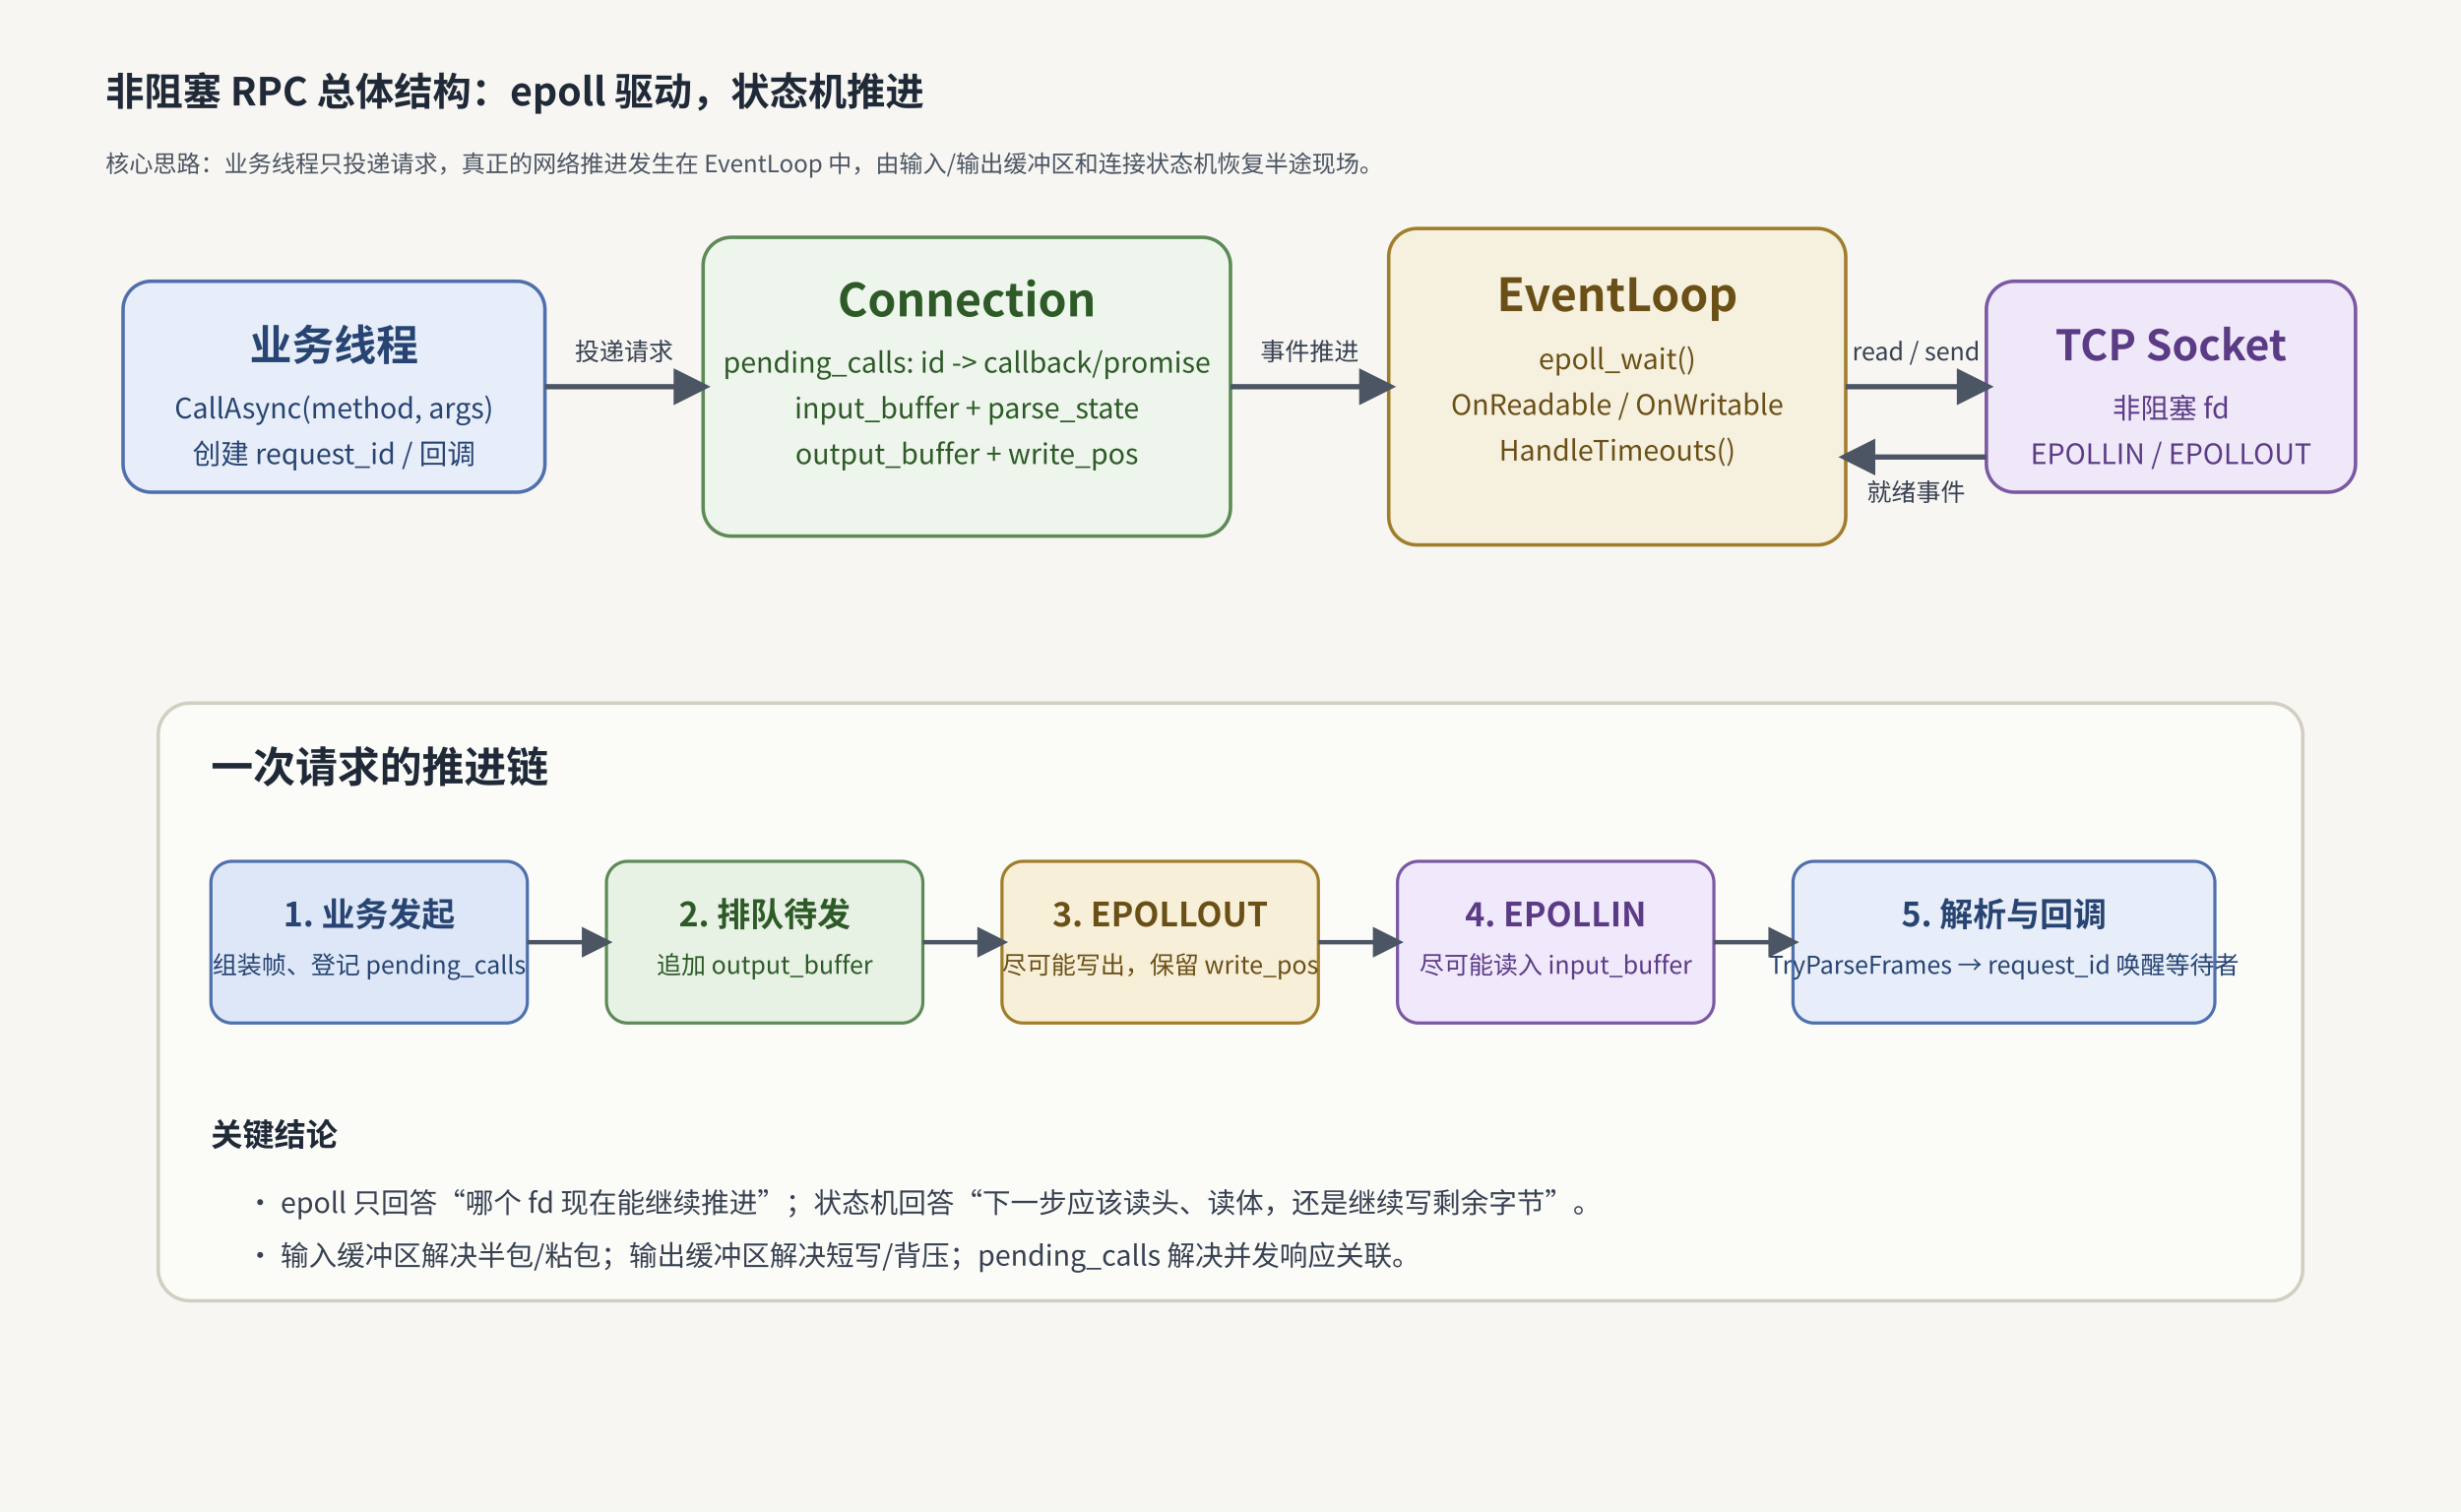
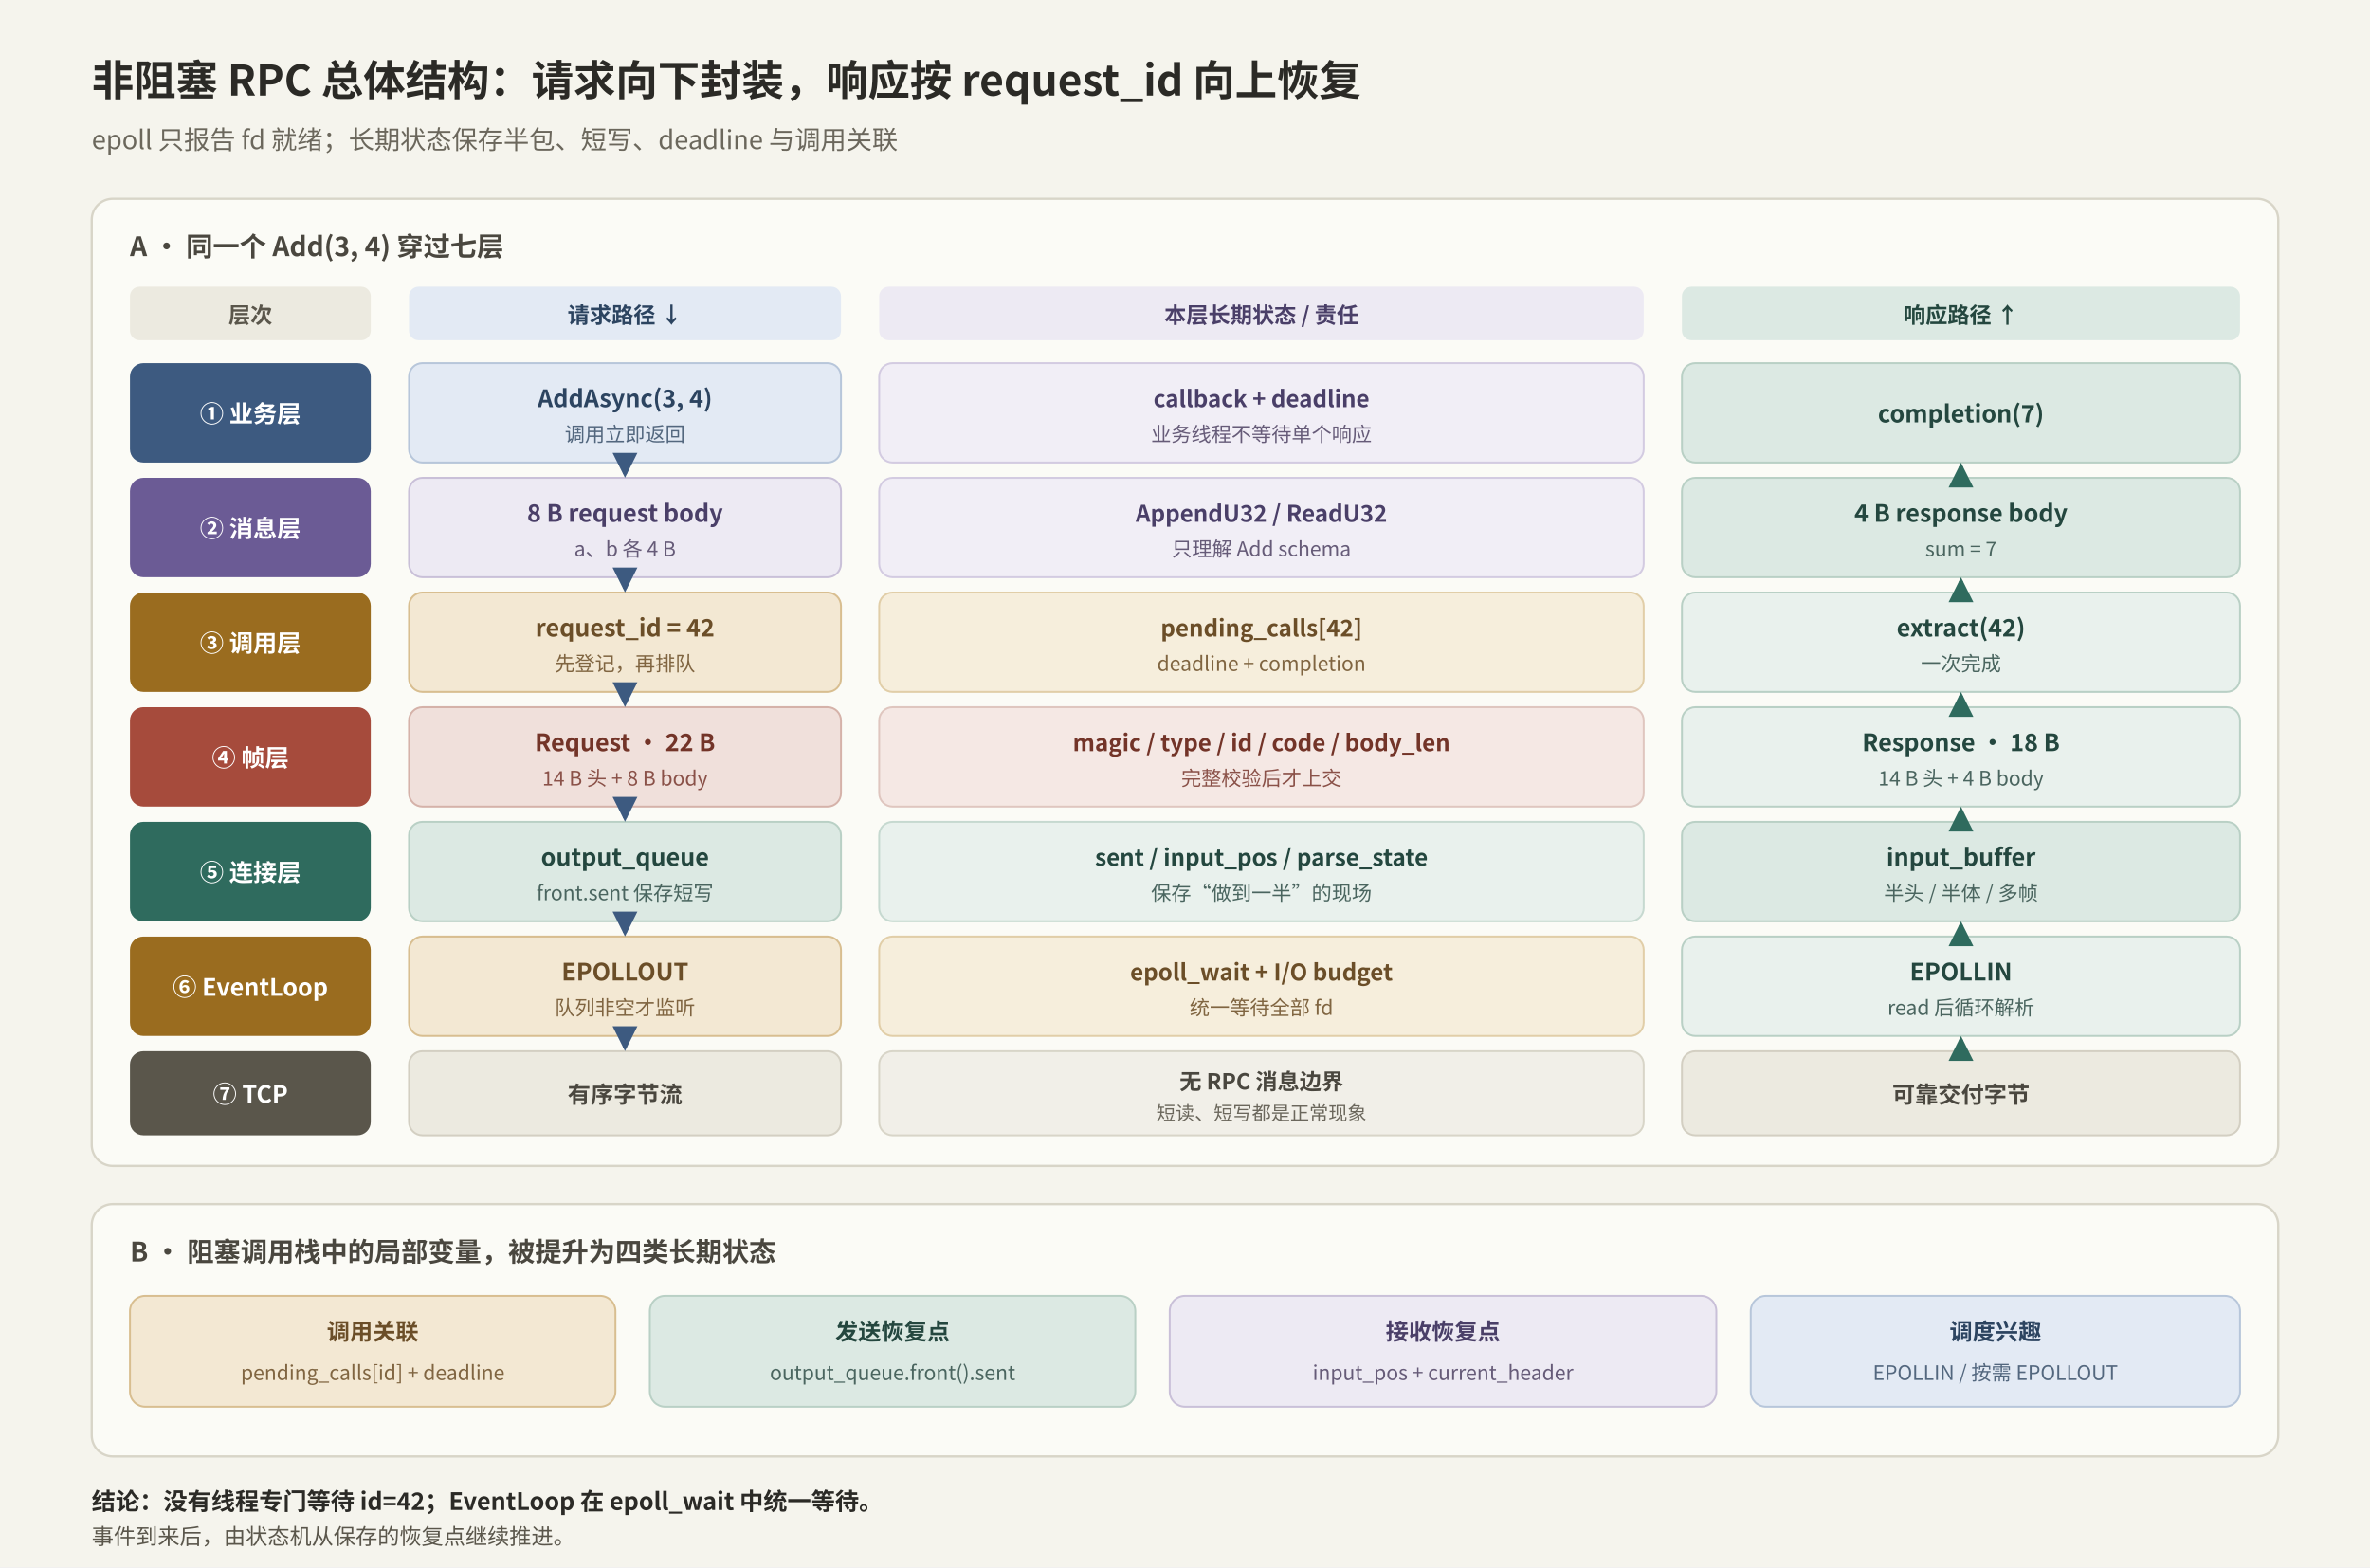
- <svg xmlns="http://www.w3.org/2000/svg" viewBox="0 0 1400 860" font-family="'PingFang SC','Hiragino Sans GB','Microsoft YaHei','Noto Sans CJK SC',sans-serif">
+ <svg xmlns="http://www.w3.org/2000/svg" viewBox="0 0 1240 820" font-family="'PingFang SC','Hiragino Sans GB','Microsoft YaHei','Noto Sans CJK SC',sans-serif">
  <defs>
-     <marker id="arrow" viewBox="0 0 10 10" refX="8" refY="5" markerWidth="7" markerHeight="7" orient="auto-start-reverse">
-       <path d="M0,0 L10,5 L0,10 z" fill="#4b5563" />
+     <marker id="arrow-blue" viewBox="0 0 10 10" refX="8.5" refY="5" markerWidth="6.5" markerHeight="6.5" orient="auto">
+       <path d="M0 0 L10 5 L0 10 Z" fill="#3D5A80" />
+     </marker>
+     <marker id="arrow-green" viewBox="0 0 10 10" refX="8.5" refY="5" markerWidth="6.5" markerHeight="6.5" orient="auto">
+       <path d="M0 0 L10 5 L0 10 Z" fill="#2F6B5E" />
+     </marker>
+     <marker id="arrow-muted" viewBox="0 0 10 10" refX="8.5" refY="5" markerWidth="6" markerHeight="6" orient="auto">
+       <path d="M0 0 L10 5 L0 10 Z" fill="#777164" />
    </marker>
  </defs>
-   <rect width="1400" height="860" fill="#f7f6f2" />
-   <text x="60" y="60" font-size="22" font-weight="700" fill="#1f2937">非阻塞 RPC 总体结构：epoll 驱动，状态机推进</text>
-   <text x="60" y="98" font-size="13.5" fill="#4b5563">核心思路：业务线程只投递请求，真正的网络推进发生在 EventLoop 中，由输入/输出缓冲区和连接状态机恢复半途现场。</text>
-   <rect x="70" y="160" width="240" height="120" rx="16" fill="#e8eef9" stroke="#4f6fad" stroke-width="2" />
-   <text x="190" y="205" text-anchor="middle" font-size="24" font-weight="700" fill="#274472">业务线程</text>
-   <text x="190" y="238" text-anchor="middle" font-size="16" fill="#274472">CallAsync(method, args)</text>
-   <text x="190" y="264" text-anchor="middle" font-size="16" fill="#274472">创建 request_id / 回调</text>
-   <rect x="400" y="135" width="300" height="170" rx="16" fill="#eef5ec" stroke="#5d8a56" stroke-width="2" />
-   <text x="550" y="180" text-anchor="middle" font-size="26" font-weight="700" fill="#2d5a27">Connection</text>
-   <text x="550" y="212" text-anchor="middle" font-size="16" fill="#2d5a27">pending_calls: id -&gt; callback/promise</text>
-   <text x="550" y="238" text-anchor="middle" font-size="16" fill="#2d5a27">input_buffer + parse_state</text>
-   <text x="550" y="264" text-anchor="middle" font-size="16" fill="#2d5a27">output_buffer + write_pos</text>
-   <rect x="790" y="130" width="260" height="180" rx="16" fill="#f6f0df" stroke="#a07d2b" stroke-width="2" />
-   <text x="920" y="177" text-anchor="middle" font-size="26" font-weight="700" fill="#6a5017">EventLoop</text>
-   <text x="920" y="210" text-anchor="middle" font-size="16" fill="#6a5017">epoll_wait()</text>
-   <text x="920" y="236" text-anchor="middle" font-size="16" fill="#6a5017">OnReadable / OnWritable</text>
-   <text x="920" y="262" text-anchor="middle" font-size="16" fill="#6a5017">HandleTimeouts()</text>
-   <rect x="1130" y="160" width="210" height="120" rx="16" fill="#efe8f9" stroke="#7a58a3" stroke-width="2" />
-   <text x="1235" y="205" text-anchor="middle" font-size="24" font-weight="700" fill="#5c3b86">TCP Socket</text>
-   <text x="1235" y="238" text-anchor="middle" font-size="16" fill="#5c3b86">非阻塞 fd</text>
-   <text x="1235" y="264" text-anchor="middle" font-size="16" fill="#5c3b86">EPOLLIN / EPOLLOUT</text>
-   <line x1="310" y1="220" x2="400" y2="220" stroke="#4b5563" stroke-width="3" marker-end="url(#arrow)" />
-   <text x="355" y="205" text-anchor="middle" font-size="14" fill="#374151">投递请求</text>
-   <line x1="700" y1="220" x2="790" y2="220" stroke="#4b5563" stroke-width="3" marker-end="url(#arrow)" />
-   <text x="745" y="205" text-anchor="middle" font-size="14" fill="#374151">事件推进</text>
-   <line x1="1050" y1="220" x2="1130" y2="220" stroke="#4b5563" stroke-width="3" marker-end="url(#arrow)" />
-   <text x="1090" y="205" text-anchor="middle" font-size="14" fill="#374151">read / send</text>
-   <line x1="1130" y1="260" x2="1050" y2="260" stroke="#4b5563" stroke-width="3" marker-end="url(#arrow)" />
-   <text x="1090" y="285" text-anchor="middle" font-size="14" fill="#374151">就绪事件</text>
-   <rect x="90" y="400" width="1220" height="340" rx="18" fill="#fbfbf8" stroke="#d2cec1" stroke-width="2" />
-   <text x="120" y="445" font-size="24" font-weight="700" fill="#1f2937">一次请求的推进链</text>
-   <rect x="120" y="490" width="180" height="92" rx="12" fill="#dde7f7" stroke="#4f6fad" stroke-width="1.8" />
-   <text x="210" y="527" text-anchor="middle" font-size="19" font-weight="700" fill="#274472">1. 业务发起</text>
-   <text x="210" y="554" text-anchor="middle" font-size="14" fill="#274472">组装帧、登记 pending_calls</text>
-   <rect x="345" y="490" width="180" height="92" rx="12" fill="#e7f1e4" stroke="#5d8a56" stroke-width="1.8" />
-   <text x="435" y="527" text-anchor="middle" font-size="19" font-weight="700" fill="#2d5a27">2. 排队待发</text>
-   <text x="435" y="554" text-anchor="middle" font-size="14" fill="#2d5a27">追加 output_buffer</text>
-   <rect x="570" y="490" width="180" height="92" rx="12" fill="#f8efd8" stroke="#a07d2b" stroke-width="1.8" />
-   <text x="660" y="527" text-anchor="middle" font-size="19" font-weight="700" fill="#6a5017">3. EPOLLOUT</text>
-   <text x="660" y="554" text-anchor="middle" font-size="14" fill="#6a5017">尽可能写出，保留 write_pos</text>
-   <rect x="795" y="490" width="180" height="92" rx="12" fill="#f0e8fb" stroke="#7a58a3" stroke-width="1.8" />
-   <text x="885" y="527" text-anchor="middle" font-size="19" font-weight="700" fill="#5c3b86">4. EPOLLIN</text>
-   <text x="885" y="554" text-anchor="middle" font-size="14" fill="#5c3b86">尽可能读入 input_buffer</text>
-   <rect x="1020" y="490" width="240" height="92" rx="12" fill="#e8eef9" stroke="#4f6fad" stroke-width="1.8" />
-   <text x="1140" y="527" text-anchor="middle" font-size="19" font-weight="700" fill="#274472">5. 解析与回调</text>
-   <text x="1140" y="554" text-anchor="middle" font-size="14" fill="#274472">TryParseFrames → request_id 唤醒等待者</text>
-   <line x1="300" y1="536" x2="345" y2="536" stroke="#4b5563" stroke-width="2.5" marker-end="url(#arrow)" />
-   <line x1="525" y1="536" x2="570" y2="536" stroke="#4b5563" stroke-width="2.5" marker-end="url(#arrow)" />
-   <line x1="750" y1="536" x2="795" y2="536" stroke="#4b5563" stroke-width="2.5" marker-end="url(#arrow)" />
-   <line x1="975" y1="536" x2="1020" y2="536" stroke="#4b5563" stroke-width="2.5" marker-end="url(#arrow)" />
-   <text x="120" y="652" font-size="18" font-weight="700" fill="#1f2937">关键结论</text>
-   <text x="140" y="690" font-size="16" fill="#374151">• epoll 只回答“哪个 fd 现在能继续推进”；状态机回答“下一步应该读头、读体，还是继续写剩余字节”。</text>
-   <text x="140" y="720" font-size="16" fill="#374151">• 输入缓冲区解决半包/粘包；输出缓冲区解决短写/背压；pending_calls 解决并发响应关联。</text>
+   <rect width="1240" height="820" fill="#F5F4ED" />
+   <text x="48" y="50" font-size="22" font-weight="700" fill="#2B2A26">
+     非阻塞 RPC 总体结构：请求向下封装，响应按 request_id 向上恢复
+   </text>
+   <text x="48" y="78" font-size="13.5" fill="#6B675C">
+     epoll 只报告 fd 就绪；长期状态保存半包、短写、deadline 与调用关联
+   </text>
+   <rect x="48" y="104" width="1144" height="506" rx="11" fill="#FBFBF6" stroke="#D8D5C8" stroke-width="1.2" />
+   <text x="68" y="134" font-size="14" font-weight="700" fill="#4A473F">
+     A · 同一个 Add(3, 4) 穿过七层
+   </text>
+   <rect x="68" y="150" width="126" height="28" rx="5" fill="#ECEAE0" />
+   <text x="131" y="169" text-anchor="middle" font-size="11.5" font-weight="700" fill="#5A564B">层次</text>
+   <rect x="214" y="150" width="226" height="28" rx="5" fill="#E3EAF4" />
+   <text x="327" y="169" text-anchor="middle" font-size="11.5" font-weight="700" fill="#2C4460">请求路径 ↓</text>
+   <rect x="460" y="150" width="400" height="28" rx="5" fill="#EDEAF3" />
+   <text x="660" y="169" text-anchor="middle" font-size="11.5" font-weight="700" fill="#4A3F68">本层长期状态 / 责任</text>
+   <rect x="880" y="150" width="292" height="28" rx="5" fill="#DCE9E3" />
+   <text x="1026" y="169" text-anchor="middle" font-size="11.5" font-weight="700" fill="#24473F">响应路径 ↑</text>
+   <rect x="68" y="190" width="126" height="52" rx="7" fill="#3D5A80" />
+   <text x="131" y="221" text-anchor="middle" font-size="12.5" font-weight="700" fill="#FFFFFF">① 业务层</text>
+   <rect x="214" y="190" width="226" height="52" rx="7" fill="#E3EAF4" stroke="#B7C6DA" />
+   <text x="327" y="213" text-anchor="middle" font-size="12.5" font-weight="700" fill="#2C4460">AddAsync(3, 4)</text>
+   <text x="327" y="231" text-anchor="middle" font-size="10.5" fill="#53677E">调用立即返回</text>
+   <rect x="460" y="190" width="400" height="52" rx="7" fill="#F1EEF6" stroke="#D3CBE1" />
+   <text x="660" y="213" text-anchor="middle" font-size="12" font-weight="700" fill="#4A3F68">callback + deadline</text>
+   <text x="660" y="231" text-anchor="middle" font-size="10.5" fill="#665B78">业务线程不等待单个响应</text>
+   <rect x="880" y="190" width="292" height="52" rx="7" fill="#DCE9E3" stroke="#B9D0C5" />
+   <text x="1026" y="221" text-anchor="middle" font-size="12.5" font-weight="700" fill="#24473F">completion(7)</text>
+   <rect x="68" y="250" width="126" height="52" rx="7" fill="#6B5B95" />
+   <text x="131" y="281" text-anchor="middle" font-size="12.5" font-weight="700" fill="#FFFFFF">② 消息层</text>
+   <rect x="214" y="250" width="226" height="52" rx="7" fill="#EDEAF3" stroke="#C9C0D8" />
+   <text x="327" y="273" text-anchor="middle" font-size="12.5" font-weight="700" fill="#4A3F68">8 B request body</text>
+   <text x="327" y="291" text-anchor="middle" font-size="10.5" fill="#665B78">a、b 各 4 B</text>
+   <rect x="460" y="250" width="400" height="52" rx="7" fill="#F1EEF6" stroke="#D3CBE1" />
+   <text x="660" y="273" text-anchor="middle" font-size="12" font-weight="700" fill="#4A3F68">AppendU32 / ReadU32</text>
+   <text x="660" y="291" text-anchor="middle" font-size="10.5" fill="#665B78">只理解 Add schema</text>
+   <rect x="880" y="250" width="292" height="52" rx="7" fill="#DCE9E3" stroke="#B9D0C5" />
+   <text x="1026" y="273" text-anchor="middle" font-size="12.5" font-weight="700" fill="#24473F">4 B response body</text>
+   <text x="1026" y="291" text-anchor="middle" font-size="10.5" fill="#4A655F">sum = 7</text>
+   <rect x="68" y="310" width="126" height="52" rx="7" fill="#9A6C1F" />
+   <text x="131" y="341" text-anchor="middle" font-size="12.5" font-weight="700" fill="#FFFFFF">③ 调用层</text>
+   <rect x="214" y="310" width="226" height="52" rx="7" fill="#F3E8D3" stroke="#D8BE90" />
+   <text x="327" y="333" text-anchor="middle" font-size="12.5" font-weight="700" fill="#6B4E28">request_id = 42</text>
+   <text x="327" y="351" text-anchor="middle" font-size="10.5" fill="#806541">先登记，再排队</text>
+   <rect x="460" y="310" width="400" height="52" rx="7" fill="#F6EEDC" stroke="#E1CEA8" />
+   <text x="660" y="333" text-anchor="middle" font-size="12" font-weight="700" fill="#6B4E28">pending_calls[42]</text>
+   <text x="660" y="351" text-anchor="middle" font-size="10.5" fill="#806541">deadline + completion</text>
+   <rect x="880" y="310" width="292" height="52" rx="7" fill="#E9F1ED" stroke="#B9D0C5" />
+   <text x="1026" y="333" text-anchor="middle" font-size="12.5" font-weight="700" fill="#24473F">extract(42)</text>
+   <text x="1026" y="351" text-anchor="middle" font-size="10.5" fill="#4A655F">一次完成</text>
+   <rect x="68" y="370" width="126" height="52" rx="7" fill="#A64B3C" />
+   <text x="131" y="401" text-anchor="middle" font-size="12.5" font-weight="700" fill="#FFFFFF">④ 帧层</text>
+   <rect x="214" y="370" width="226" height="52" rx="7" fill="#F0E0DB" stroke="#D5B2A9" />
+   <text x="327" y="393" text-anchor="middle" font-size="12.5" font-weight="700" fill="#733428">Request · 22 B</text>
+   <text x="327" y="411" text-anchor="middle" font-size="10.5" fill="#8A5148">14 B 头 + 8 B body</text>
+   <rect x="460" y="370" width="400" height="52" rx="7" fill="#F5E8E4" stroke="#DFC6BF" />
+   <text x="660" y="393" text-anchor="middle" font-size="12" font-weight="700" fill="#733428">magic / type / id / code / body_len</text>
+   <text x="660" y="411" text-anchor="middle" font-size="10.5" fill="#8A5148">完整校验后才上交</text>
+   <rect x="880" y="370" width="292" height="52" rx="7" fill="#E9F1ED" stroke="#B9D0C5" />
+   <text x="1026" y="393" text-anchor="middle" font-size="12.5" font-weight="700" fill="#24473F">Response · 18 B</text>
+   <text x="1026" y="411" text-anchor="middle" font-size="10.5" fill="#4A655F">14 B 头 + 4 B body</text>
+   <rect x="68" y="430" width="126" height="52" rx="7" fill="#2F6B5E" />
+   <text x="131" y="461" text-anchor="middle" font-size="12.5" font-weight="700" fill="#FFFFFF">⑤ 连接层</text>
+   <rect x="214" y="430" width="226" height="52" rx="7" fill="#DCE9E3" stroke="#B9D0C5" />
+   <text x="327" y="453" text-anchor="middle" font-size="12.5" font-weight="700" fill="#24473F">output_queue</text>
+   <text x="327" y="471" text-anchor="middle" font-size="10.5" fill="#4A655F">front.sent 保存短写</text>
+   <rect x="460" y="430" width="400" height="52" rx="7" fill="#E9F1ED" stroke="#C6D9D0" />
+   <text x="660" y="453" text-anchor="middle" font-size="12" font-weight="700" fill="#24473F">sent / input_pos / parse_state</text>
+   <text x="660" y="471" text-anchor="middle" font-size="10.5" fill="#4A655F">保存“做到一半”的现场</text>
+   <rect x="880" y="430" width="292" height="52" rx="7" fill="#DCE9E3" stroke="#B9D0C5" />
+   <text x="1026" y="453" text-anchor="middle" font-size="12.5" font-weight="700" fill="#24473F">input_buffer</text>
+   <text x="1026" y="471" text-anchor="middle" font-size="10.5" fill="#4A655F">半头 / 半体 / 多帧</text>
+   <rect x="68" y="490" width="126" height="52" rx="7" fill="#9A6C1F" />
+   <text x="131" y="521" text-anchor="middle" font-size="12.5" font-weight="700" fill="#FFFFFF">⑥ EventLoop</text>
+   <rect x="214" y="490" width="226" height="52" rx="7" fill="#F3E8D3" stroke="#D8BE90" />
+   <text x="327" y="513" text-anchor="middle" font-size="12.5" font-weight="700" fill="#6B4E28">EPOLLOUT</text>
+   <text x="327" y="531" text-anchor="middle" font-size="10.5" fill="#806541">队列非空才监听</text>
+   <rect x="460" y="490" width="400" height="52" rx="7" fill="#F6EEDC" stroke="#E1CEA8" />
+   <text x="660" y="513" text-anchor="middle" font-size="12" font-weight="700" fill="#6B4E28">epoll_wait + I/O budget</text>
+   <text x="660" y="531" text-anchor="middle" font-size="10.5" fill="#806541">统一等待全部 fd</text>
+   <rect x="880" y="490" width="292" height="52" rx="7" fill="#E9F1ED" stroke="#B9D0C5" />
+   <text x="1026" y="513" text-anchor="middle" font-size="12.5" font-weight="700" fill="#24473F">EPOLLIN</text>
+   <text x="1026" y="531" text-anchor="middle" font-size="10.5" fill="#4A655F">read 后循环解析</text>
+   <rect x="68" y="550" width="126" height="44" rx="7" fill="#5A564B" />
+   <text x="131" y="577" text-anchor="middle" font-size="12.5" font-weight="700" fill="#FFFFFF">⑦ TCP</text>
+   <rect x="214" y="550" width="226" height="44" rx="7" fill="#ECEAE0" stroke="#D3CFC2" />
+   <text x="327" y="577" text-anchor="middle" font-size="12" font-weight="700" fill="#4A473F">有序字节流</text>
+   <rect x="460" y="550" width="400" height="44" rx="7" fill="#F1EFE8" stroke="#D8D5C8" />
+   <text x="660" y="570" text-anchor="middle" font-size="11.5" font-weight="700" fill="#4A473F">无 RPC 消息边界</text>
+   <text x="660" y="586" text-anchor="middle" font-size="10" fill="#6B675C">短读、短写都是正常现象</text>
+   <rect x="880" y="550" width="292" height="44" rx="7" fill="#ECEAE0" stroke="#D3CFC2" />
+   <text x="1026" y="577" text-anchor="middle" font-size="12" font-weight="700" fill="#4A473F">可靠交付字节</text>
+   <path d="M327 242 V248" stroke="#3D5A80" stroke-width="2" marker-end="url(#arrow-blue)" />
+   <path d="M327 302 V308" stroke="#3D5A80" stroke-width="2" marker-end="url(#arrow-blue)" />
+   <path d="M327 362 V368" stroke="#3D5A80" stroke-width="2" marker-end="url(#arrow-blue)" />
+   <path d="M327 422 V428" stroke="#3D5A80" stroke-width="2" marker-end="url(#arrow-blue)" />
+   <path d="M327 482 V488" stroke="#3D5A80" stroke-width="2" marker-end="url(#arrow-blue)" />
+   <path d="M327 542 V548" stroke="#3D5A80" stroke-width="2" marker-end="url(#arrow-blue)" />
+   <path d="M1026 550 V544" stroke="#2F6B5E" stroke-width="2" marker-end="url(#arrow-green)" />
+   <path d="M1026 490 V484" stroke="#2F6B5E" stroke-width="2" marker-end="url(#arrow-green)" />
+   <path d="M1026 430 V424" stroke="#2F6B5E" stroke-width="2" marker-end="url(#arrow-green)" />
+   <path d="M1026 370 V364" stroke="#2F6B5E" stroke-width="2" marker-end="url(#arrow-green)" />
+   <path d="M1026 310 V304" stroke="#2F6B5E" stroke-width="2" marker-end="url(#arrow-green)" />
+   <path d="M1026 250 V244" stroke="#2F6B5E" stroke-width="2" marker-end="url(#arrow-green)" />
+   <rect x="48" y="630" width="1144" height="132" rx="11" fill="#FBFBF6" stroke="#D8D5C8" stroke-width="1.2" />
+   <text x="68" y="660" font-size="14" font-weight="700" fill="#4A473F">
+     B · 阻塞调用栈中的局部变量，被提升为四类长期状态
+   </text>
+   <rect x="68" y="678" width="254" height="58" rx="8" fill="#F3E8D3" stroke="#D8BE90" />
+   <text x="195" y="701" text-anchor="middle" font-size="12" font-weight="700" fill="#6B4E28">调用关联</text>
+   <text x="195" y="722" text-anchor="middle" font-size="10.5" fill="#806541">pending_calls[id] + deadline</text>
+   <rect x="340" y="678" width="254" height="58" rx="8" fill="#DCE9E3" stroke="#B9D0C5" />
+   <text x="467" y="701" text-anchor="middle" font-size="12" font-weight="700" fill="#24473F">发送恢复点</text>
+   <text x="467" y="722" text-anchor="middle" font-size="10.5" fill="#4A655F">output_queue.front().sent</text>
+   <rect x="612" y="678" width="286" height="58" rx="8" fill="#EDEAF3" stroke="#C9C0D8" />
+   <text x="755" y="701" text-anchor="middle" font-size="12" font-weight="700" fill="#4A3F68">接收恢复点</text>
+   <text x="755" y="722" text-anchor="middle" font-size="10.5" fill="#665B78">input_pos + current_header</text>
+   <rect x="916" y="678" width="256" height="58" rx="8" fill="#E3EAF4" stroke="#B7C6DA" />
+   <text x="1044" y="701" text-anchor="middle" font-size="12" font-weight="700" fill="#2C4460">调度兴趣</text>
+   <text x="1044" y="722" text-anchor="middle" font-size="10.5" fill="#53677E">EPOLLIN / 按需 EPOLLOUT</text>
+   <text x="48" y="790" font-size="12.5" font-weight="700" fill="#2B2A26">
+     结论：没有线程专门等待 id=42；EventLoop 在 epoll_wait 中统一等待。
+   </text>
+   <text x="48" y="808" font-size="11.5" fill="#5A564B">
+     事件到来后，由状态机从保存的恢复点继续推进。
+   </text>
</svg>
